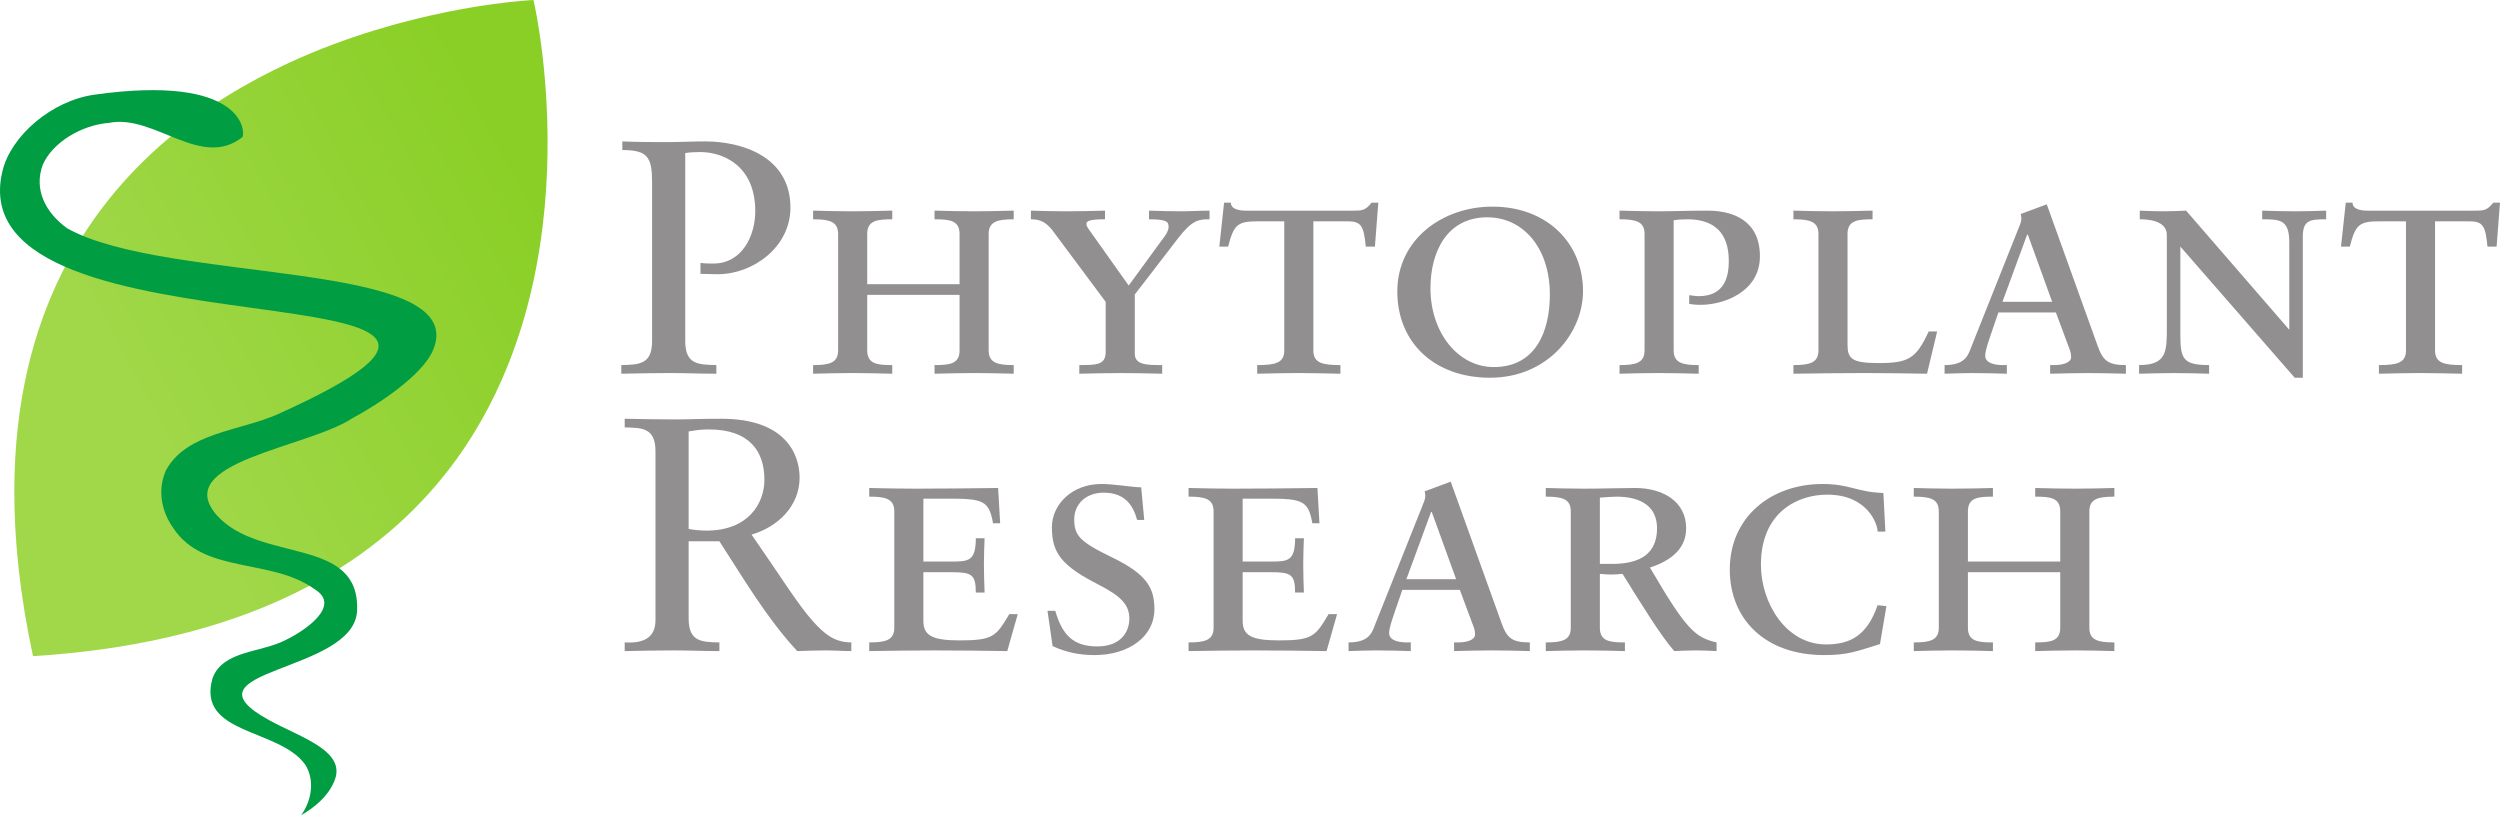
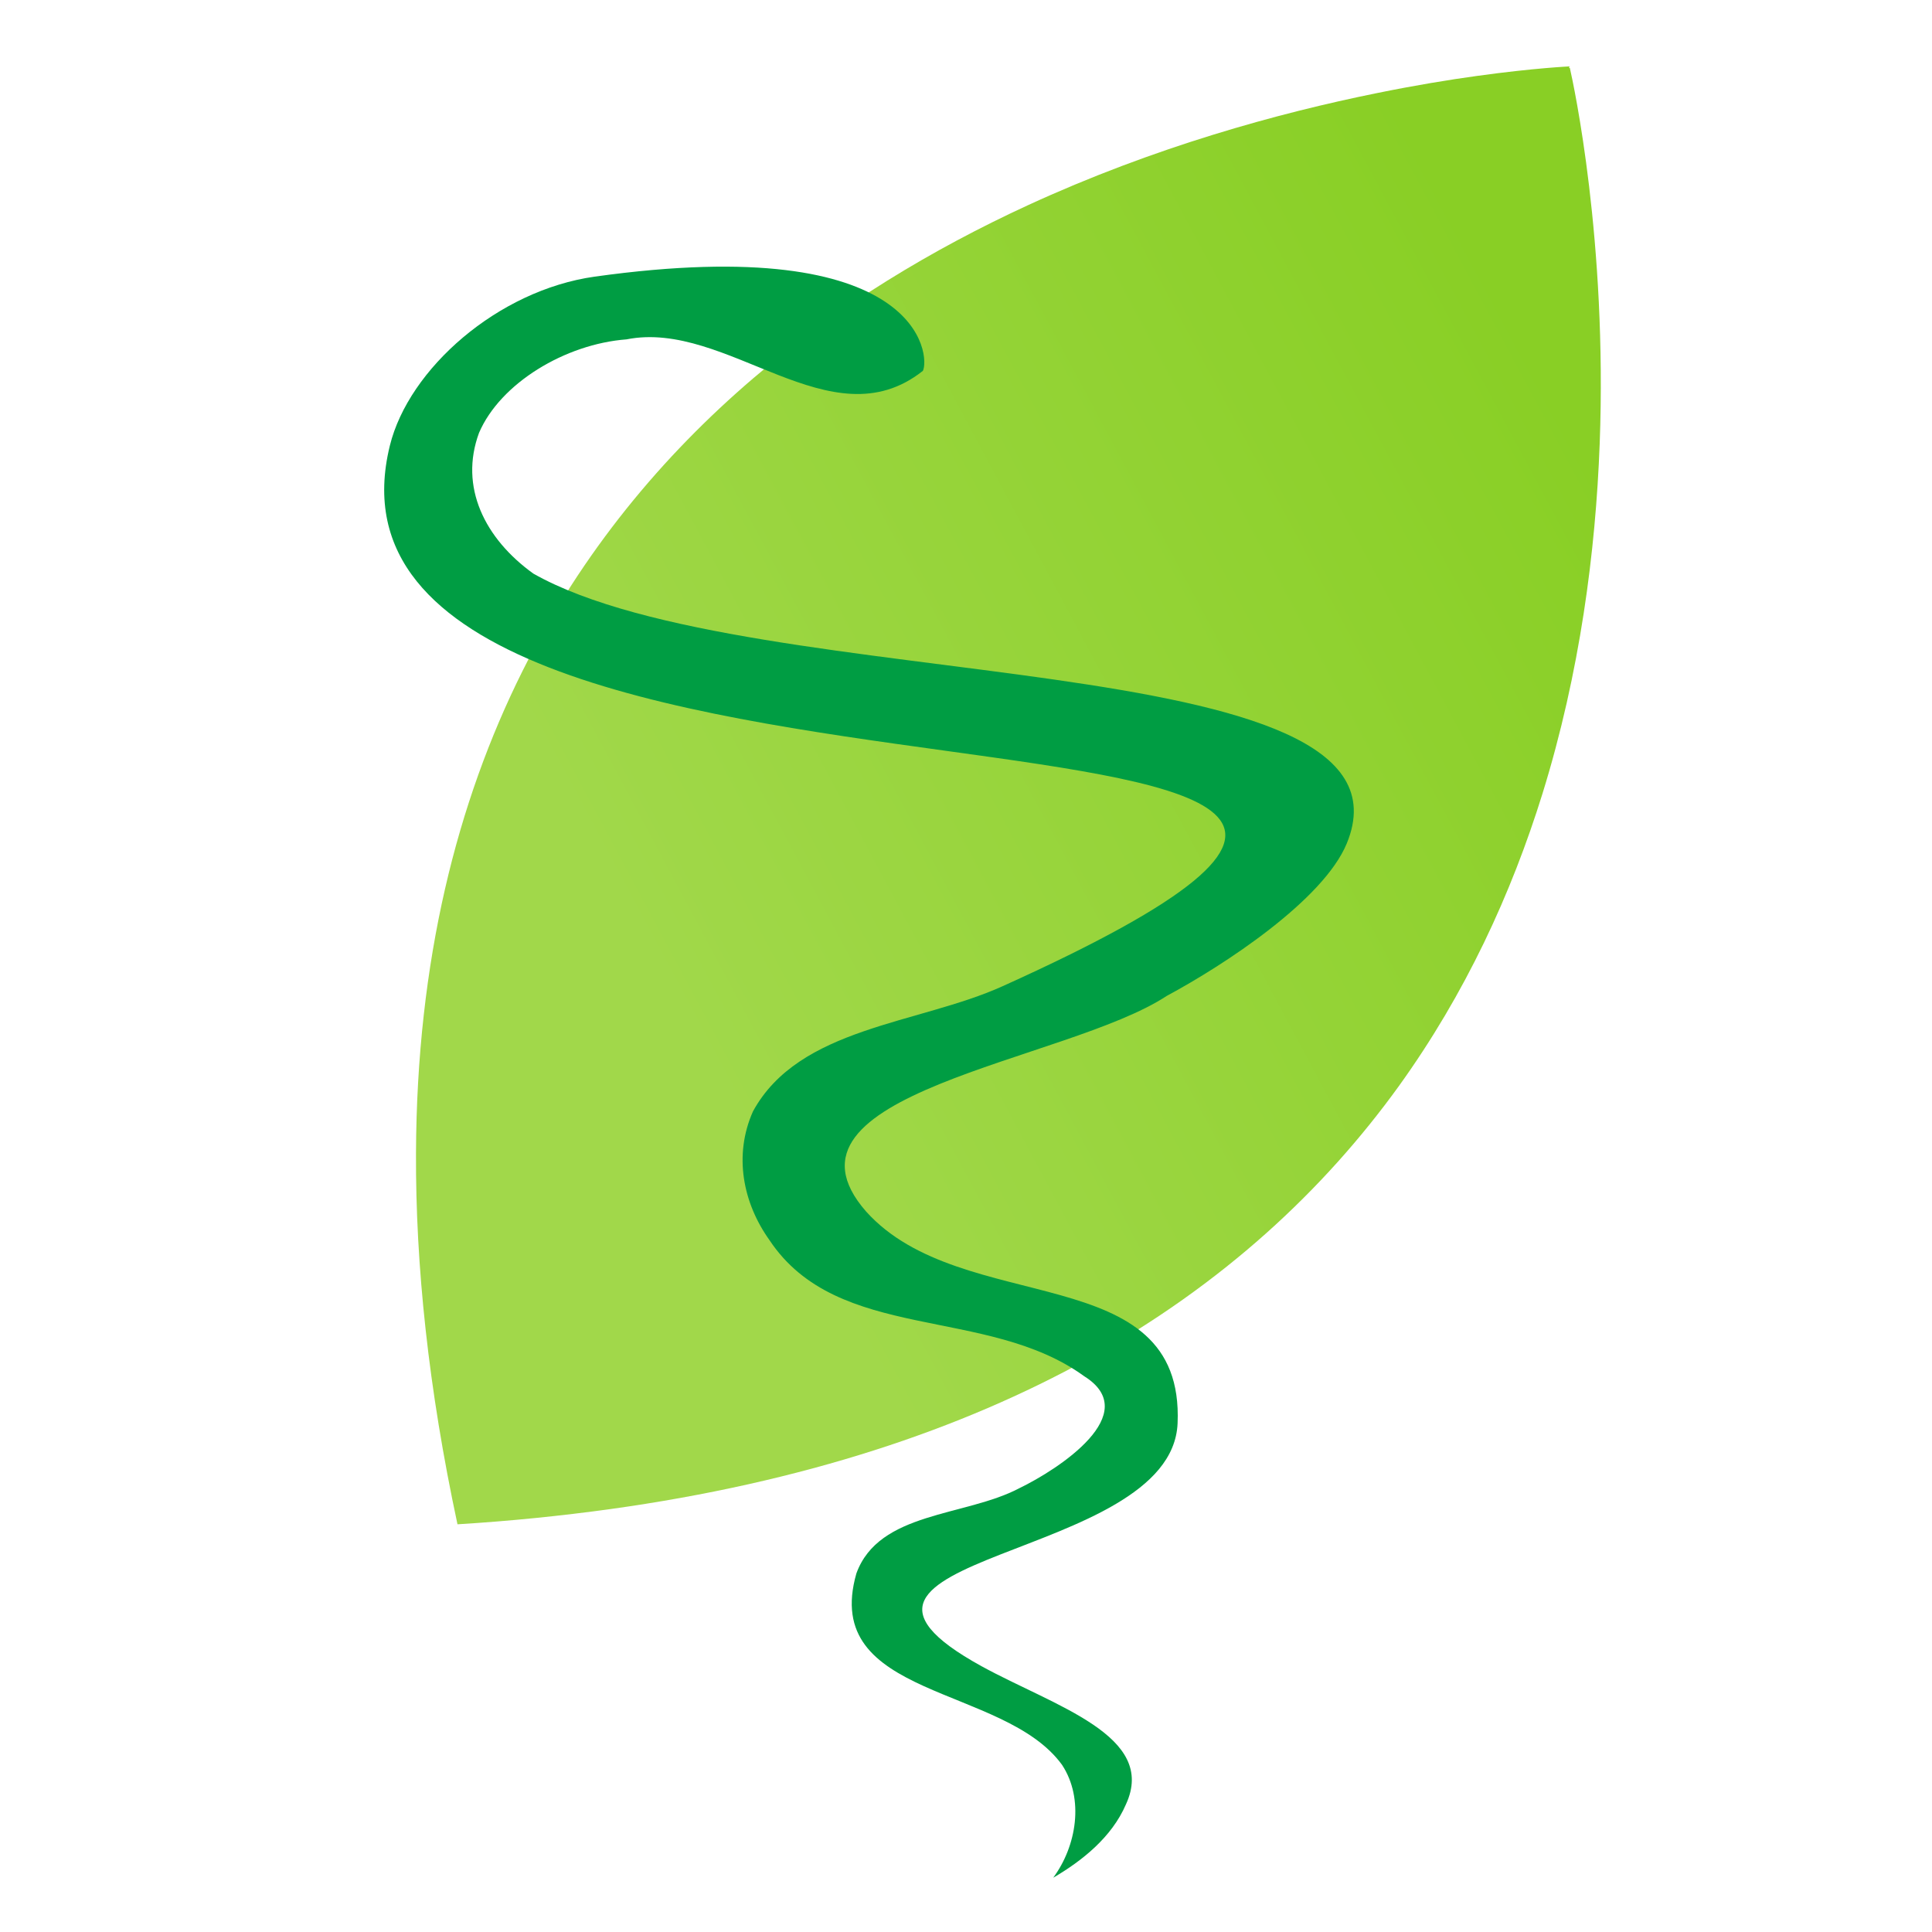
- <svg xmlns="http://www.w3.org/2000/svg" width="92" height="30" viewBox="0 0 92 30" fill="none">
-   <path d="M22.902 5.204C23.462 5.229 24.022 5.229 24.582 5.229C25.005 5.229 25.441 5.204 25.964 5.204C27.246 5.204 29.088 5.731 29.088 7.642C29.088 9.087 27.719 10.091 26.412 10.091C26.163 10.091 25.964 10.078 25.777 10.078V9.674C25.939 9.699 26.088 9.699 26.25 9.699C27.32 9.699 27.794 8.658 27.794 7.776C27.794 6.073 26.586 5.595 25.765 5.595C25.578 5.595 25.354 5.608 25.217 5.632V12.552C25.217 13.41 25.69 13.422 26.362 13.434V13.753C25.752 13.753 25.217 13.728 24.669 13.728C24.072 13.728 23.487 13.741 22.864 13.753V13.434C23.524 13.421 23.997 13.41 23.997 12.552V6.722C23.997 5.779 23.835 5.522 22.902 5.522V5.204Z" fill="#918F90" />
-   <path d="M30.843 8.609C30.843 8.144 30.507 8.07 29.922 8.07V7.751C30.395 7.764 30.881 7.776 31.354 7.776C31.852 7.776 32.374 7.763 32.835 7.751V8.07C32.288 8.07 31.914 8.107 31.914 8.609V10.459H35.312V8.609C35.312 8.107 34.939 8.07 34.391 8.07V7.751C34.852 7.764 35.374 7.776 35.872 7.776C36.345 7.776 36.831 7.763 37.304 7.751V8.07C36.719 8.07 36.383 8.144 36.383 8.609V12.896C36.383 13.361 36.719 13.435 37.304 13.435V13.753C36.831 13.741 36.345 13.728 35.872 13.728C35.374 13.728 34.852 13.741 34.391 13.753V13.435C34.939 13.435 35.312 13.398 35.312 12.896V10.851H31.914V12.896C31.914 13.398 32.288 13.435 32.835 13.435V13.753C32.374 13.741 31.852 13.728 31.354 13.728C30.881 13.728 30.395 13.741 29.922 13.753V13.435C30.507 13.435 30.843 13.361 30.843 12.896V8.609Z" fill="#918F90" />
-   <path d="M41.76 13.018C41.76 13.434 42.22 13.434 42.768 13.434V13.753C42.27 13.74 41.747 13.729 41.249 13.729C40.739 13.729 40.216 13.742 39.719 13.753V13.434C40.341 13.434 40.689 13.434 40.689 12.957V11.108L38.71 8.45C38.474 8.168 38.275 8.07 37.938 8.07V7.752C38.337 7.765 38.822 7.776 39.258 7.776C39.719 7.776 40.204 7.763 40.664 7.752V8.07C40.428 8.07 39.98 8.07 39.98 8.229C39.98 8.34 40.042 8.401 40.154 8.56L41.536 10.508L42.743 8.854C42.88 8.683 43.004 8.499 43.004 8.352C43.004 8.168 42.955 8.07 42.283 8.07V7.752C42.656 7.765 43.104 7.776 43.477 7.776C43.789 7.776 44.15 7.752 44.511 7.752V8.07C44.1 8.07 43.876 8.095 43.353 8.768L41.76 10.838V13.018Z" fill="#918F90" />
-   <path d="M47.261 8.144H46.315C45.556 8.144 45.407 8.242 45.195 9.075H44.871L45.046 7.458H45.295C45.295 7.69 45.581 7.752 45.842 7.752H49.813C50.099 7.752 50.249 7.752 50.473 7.458H50.722L50.597 9.075H50.261C50.186 8.291 50.087 8.144 49.576 8.144H48.332V12.896C48.332 13.361 48.668 13.435 49.327 13.435V13.753C48.792 13.742 48.269 13.728 47.772 13.728C47.299 13.728 46.813 13.741 46.265 13.753V13.435C46.925 13.435 47.261 13.361 47.261 12.896V8.144Z" fill="#918F90" />
-   <path d="M54.919 7.604C56.936 7.604 58.255 8.952 58.255 10.716C58.255 12.234 56.973 13.9 54.832 13.9C52.778 13.9 51.421 12.601 51.421 10.728C51.421 8.805 53.089 7.604 54.919 7.604ZM54.969 13.508C56.537 13.508 57.035 12.161 57.035 10.838C57.035 9.123 56.052 7.997 54.733 7.997C53.239 7.997 52.641 9.282 52.641 10.605C52.641 12.247 53.662 13.508 54.969 13.508Z" fill="#918F90" />
-   <path d="M60.52 8.609C60.52 8.144 60.184 8.07 59.599 8.07V7.751C60.072 7.764 60.558 7.776 61.031 7.776C61.591 7.776 62.151 7.751 62.823 7.751C63.856 7.751 64.765 8.168 64.765 9.43C64.765 10.765 63.395 11.218 62.586 11.218C62.35 11.218 62.213 11.193 62.163 11.181V10.863C62.213 10.863 62.387 10.899 62.512 10.899C63.507 10.899 63.62 10.116 63.62 9.601C63.62 8.536 63.047 8.07 62.101 8.07C61.889 8.07 61.715 8.083 61.591 8.107V12.896C61.591 13.361 61.927 13.435 62.512 13.435V13.753C62.051 13.741 61.528 13.728 61.031 13.728C60.558 13.728 60.072 13.741 59.599 13.753V13.435C60.184 13.435 60.52 13.361 60.52 12.896V8.609Z" fill="#918F90" />
-   <path d="M66.919 8.609C66.919 8.144 66.583 8.07 65.998 8.07V7.751C66.471 7.764 66.956 7.776 67.429 7.776C67.927 7.776 68.45 7.763 68.91 7.751V8.07C68.363 8.07 67.989 8.107 67.989 8.609V12.688C67.989 13.202 68.151 13.361 69.134 13.361C70.242 13.361 70.516 13.19 70.976 12.198H71.287L70.914 13.753C70.591 13.741 68.972 13.728 68.611 13.728C67.74 13.728 66.869 13.741 65.998 13.753V13.435C66.583 13.435 66.919 13.361 66.919 12.896V8.609Z" fill="#918F90" />
-   <path d="M75.445 13.435H75.595C75.906 13.435 76.217 13.349 76.217 13.141C76.217 12.994 76.18 12.896 76.117 12.736L75.657 11.499H73.541L73.267 12.296C73.217 12.455 73.056 12.871 73.056 13.092C73.056 13.386 73.466 13.435 73.703 13.435H73.852V13.753C73.429 13.741 73.006 13.729 72.582 13.729C72.259 13.729 71.897 13.742 71.561 13.753V13.435C72.197 13.435 72.383 13.177 72.483 12.92L74.263 8.45C74.325 8.303 74.387 8.156 74.387 8.046C74.387 7.984 74.375 7.935 74.362 7.874L75.321 7.519L77.188 12.712C77.387 13.275 77.574 13.435 78.233 13.435V13.753C77.76 13.741 77.3 13.729 76.839 13.729C76.379 13.729 75.906 13.742 75.445 13.753V13.435ZM74.624 8.633H74.599L73.69 11.107H75.52L74.624 8.633Z" fill="#918F90" />
-   <path d="M79.739 8.646C79.739 8.095 78.993 8.07 78.744 8.07V7.752C79.042 7.765 79.329 7.776 79.615 7.776C79.876 7.776 80.187 7.763 80.449 7.752L84.246 12.136V8.928C84.246 8.082 83.909 8.07 83.249 8.07V7.752C83.648 7.765 84.084 7.776 84.482 7.776C84.843 7.776 85.241 7.763 85.602 7.752V8.07C85.017 8.07 84.743 8.095 84.743 8.707V13.9H84.445L80.237 9.074V12.345C80.237 13.226 80.362 13.434 81.295 13.434V13.753C80.885 13.74 80.411 13.729 79.988 13.729C79.565 13.729 79.142 13.742 78.719 13.753V13.434C79.739 13.434 79.739 12.933 79.739 12.051V8.646Z" fill="#918F90" />
-   <path d="M88.54 8.144H87.594C86.834 8.144 86.685 8.242 86.473 9.075H86.149L86.324 7.458H86.573C86.573 7.69 86.859 7.752 87.121 7.752H91.091C91.378 7.752 91.527 7.752 91.751 7.458H92L91.875 9.075H91.539C91.465 8.291 91.365 8.144 90.855 8.144H89.61V12.896C89.61 13.361 89.946 13.435 90.606 13.435V13.753C90.071 13.742 89.548 13.728 89.05 13.728C88.577 13.728 88.091 13.741 87.544 13.753V13.435C88.204 13.435 88.54 13.361 88.54 12.896V8.144Z" fill="#918F90" />
-   <path d="M25.342 19.918V22.759C25.342 23.617 25.815 23.629 26.474 23.641V23.96C25.877 23.96 25.342 23.935 24.794 23.935C24.197 23.935 23.612 23.948 22.989 23.96V23.641C23.612 23.678 24.122 23.519 24.122 22.821V16.611C24.122 15.753 23.649 15.741 22.989 15.729V15.41C23.674 15.423 24.271 15.435 24.881 15.435C25.317 15.435 25.752 15.41 26.549 15.41C28.902 15.41 29.425 16.709 29.425 17.578C29.425 18.619 28.628 19.391 27.657 19.673C28.79 21.302 29.387 22.281 29.923 22.869C30.321 23.311 30.694 23.641 31.329 23.641V23.96C31.018 23.96 30.707 23.935 30.396 23.935C30.047 23.935 29.686 23.948 29.338 23.96C28.205 22.735 27.371 21.302 26.474 19.918H25.342ZM26.089 15.803C25.777 15.803 25.566 15.839 25.342 15.876V19.465C25.528 19.502 25.79 19.526 26.001 19.526C27.532 19.526 28.13 18.534 28.13 17.652C28.13 16.586 27.558 15.803 26.089 15.803" fill="#918F90" />
-   <path d="M37.067 23.96C36.171 23.947 35.287 23.935 34.391 23.935C33.594 23.935 32.785 23.948 31.988 23.96V23.641C32.573 23.641 32.91 23.567 32.91 23.102V18.816C32.91 18.35 32.573 18.276 31.988 18.276V17.958C32.549 17.971 33.109 17.983 33.669 17.983C34.689 17.983 35.722 17.97 36.731 17.958L36.806 19.256H36.544C36.395 18.424 36.184 18.35 34.901 18.35H33.98V20.665H35.013C35.636 20.665 35.91 20.652 35.91 19.808H36.233C36.221 20.126 36.208 20.456 36.208 20.787C36.208 21.118 36.221 21.461 36.233 21.804H35.91C35.91 21.13 35.748 21.057 35.013 21.057H33.98V22.845C33.98 23.372 34.279 23.567 35.312 23.567C36.569 23.567 36.656 23.409 37.142 22.6H37.453L37.067 23.96Z" fill="#918F90" />
-   <path d="M38.548 22.478H38.834C39.083 23.335 39.469 23.788 40.378 23.788C41.337 23.788 41.56 23.151 41.56 22.771C41.56 22.269 41.275 21.951 40.44 21.522C39.071 20.824 38.71 20.359 38.71 19.403C38.71 18.57 39.444 17.811 40.528 17.811C41.001 17.811 41.586 17.922 41.996 17.934L42.108 19.134H41.847C41.71 18.644 41.436 18.13 40.614 18.13C39.967 18.13 39.532 18.546 39.532 19.109C39.532 19.697 39.718 19.93 40.913 20.506C42.233 21.143 42.482 21.657 42.482 22.428C42.482 23.409 41.56 24.107 40.278 24.107C39.706 24.107 39.208 23.996 38.735 23.776L38.548 22.478Z" fill="#918F90" />
-   <path d="M48.818 23.96C47.922 23.947 47.038 23.935 46.141 23.935C45.345 23.935 44.536 23.948 43.739 23.96V23.641C44.324 23.641 44.66 23.567 44.66 23.102V18.816C44.66 18.35 44.324 18.276 43.739 18.276V17.958C44.299 17.971 44.859 17.983 45.419 17.983C46.44 17.983 47.474 17.97 48.481 17.958L48.556 19.256H48.295C48.145 18.424 47.934 18.35 46.652 18.35H45.73V20.665H46.764C47.386 20.665 47.66 20.652 47.66 19.808H47.983C47.971 20.126 47.959 20.456 47.959 20.787C47.959 21.118 47.971 21.461 47.983 21.804H47.66C47.66 21.13 47.498 21.057 46.764 21.057H45.73V22.845C45.73 23.372 46.029 23.567 47.062 23.567C48.319 23.567 48.407 23.409 48.892 22.6H49.204L48.818 23.96Z" fill="#918F90" />
-   <path d="M53.51 23.641H53.66C53.971 23.641 54.282 23.556 54.282 23.348C54.282 23.201 54.245 23.102 54.182 22.943L53.722 21.706H51.606L51.332 22.502C51.282 22.662 51.12 23.078 51.12 23.298C51.12 23.592 51.531 23.641 51.768 23.641H51.917V23.96C51.494 23.947 51.071 23.935 50.647 23.935C50.324 23.935 49.962 23.948 49.627 23.96V23.641C50.261 23.641 50.448 23.384 50.547 23.127L52.328 18.656C52.39 18.51 52.452 18.363 52.452 18.252C52.452 18.191 52.44 18.142 52.427 18.081L53.386 17.725L55.253 22.919C55.452 23.482 55.639 23.641 56.298 23.641V23.96C55.825 23.947 55.365 23.935 54.904 23.935C54.444 23.935 53.971 23.948 53.51 23.96L53.51 23.641ZM52.689 18.84H52.664L51.755 21.314H53.585L52.689 18.84Z" fill="#918F90" />
-   <path d="M57.805 18.816C57.805 18.35 57.469 18.277 56.884 18.277V17.958C57.357 17.971 57.842 17.983 58.315 17.983C58.913 17.983 59.746 17.958 60.17 17.958C61.203 17.958 62.05 18.46 62.05 19.44C62.05 20.139 61.577 20.604 60.718 20.886C62.05 23.163 62.373 23.458 63.17 23.641V23.96C62.933 23.947 62.659 23.935 62.423 23.935C62.149 23.935 61.888 23.948 61.614 23.96C61.129 23.421 60.357 22.159 59.709 21.118C59.585 21.131 59.423 21.143 59.298 21.143C59.162 21.143 59 21.13 58.875 21.118V23.102C58.875 23.604 59.249 23.641 59.797 23.641V23.96C59.336 23.947 58.813 23.935 58.315 23.935C57.842 23.935 57.357 23.948 56.884 23.96V23.641C57.469 23.641 57.805 23.568 57.805 23.102V18.816ZM59.336 20.751C60.382 20.751 60.979 20.359 60.979 19.44C60.979 18.669 60.431 18.277 59.485 18.277C59.373 18.277 59 18.301 58.875 18.313V20.751L59.336 20.751Z" fill="#918F90" />
-   <path d="M69.183 23.702C68.337 23.96 68.025 24.107 67.129 24.107C64.926 24.107 63.656 22.759 63.656 20.959C63.656 19.024 65.175 17.811 67.067 17.811C68.088 17.811 68.299 18.105 69.308 18.142L69.382 19.563H69.096C69.096 19.281 68.722 18.203 67.241 18.203C66.158 18.203 64.802 18.84 64.802 20.787C64.802 22.184 65.723 23.715 67.192 23.715C68.038 23.715 68.698 23.433 69.096 22.27L69.42 22.306L69.183 23.702Z" fill="#918F90" />
-   <path d="M71.348 18.816C71.348 18.35 71.012 18.277 70.427 18.277V17.958C70.9 17.971 71.386 17.983 71.859 17.983C72.356 17.983 72.879 17.97 73.34 17.958V18.277C72.792 18.277 72.419 18.313 72.419 18.816V20.665H75.817V18.816C75.817 18.313 75.444 18.277 74.896 18.277V17.958C75.356 17.971 75.879 17.983 76.377 17.983C76.85 17.983 77.336 17.97 77.809 17.958V18.277C77.224 18.277 76.888 18.35 76.888 18.816V23.102C76.888 23.568 77.224 23.641 77.809 23.641V23.96C77.336 23.947 76.85 23.935 76.377 23.935C75.879 23.935 75.356 23.948 74.896 23.96V23.641C75.444 23.641 75.817 23.604 75.817 23.102V21.057H72.419V23.102C72.419 23.604 72.792 23.641 73.34 23.641V23.96C72.879 23.947 72.356 23.935 71.859 23.935C71.386 23.935 70.9 23.948 70.427 23.96V23.641C71.012 23.641 71.348 23.568 71.348 23.102V18.816Z" fill="#918F90" />
-   <path d="M18.111 0.157C17.637 0.221 17.072 0.314 16.438 0.443C14.819 0.771 12.754 1.335 10.651 2.304C9.103 3.019 7.534 3.951 6.107 5.171C4.615 6.449 3.279 8.038 2.288 10.021C1.209 12.183 0.539 14.812 0.527 18.003C0.518 19.854 0.731 21.896 1.214 24.146H1.219C2.099 24.092 2.934 24.007 3.736 23.897C6.955 23.45 9.559 22.572 11.662 21.408C13.897 20.169 15.566 18.607 16.805 16.891C17.911 15.356 18.672 13.698 19.186 12.044C19.807 10.037 20.066 8.033 20.133 6.252C20.259 2.885 19.704 0.313 19.638 0.027L19.622 0.022L19.634 0.005C19.633 0.001 19.632 0 19.632 0C19.632 0 19.06 0.025 18.111 0.156" fill="url(#paint0_linear_661_15594)" />
-   <path d="M8.922 5.044C7.399 6.251 5.684 4.188 4.014 4.521C2.999 4.599 1.924 5.248 1.572 6.069C1.241 6.965 1.666 7.82 2.47 8.4C6.107 10.459 17.323 9.526 15.943 12.87C15.555 13.809 13.916 14.882 12.96 15.395C11.297 16.489 6.258 17 7.982 18.966C9.575 20.737 13.258 19.722 13.141 22.474C13.043 24.784 6.48 24.62 9.896 26.498C11.1 27.159 12.812 27.647 12.285 28.786C12.049 29.333 11.556 29.723 11.081 30C11.468 29.477 11.597 28.695 11.227 28.132C10.263 26.796 7.224 27.044 7.821 24.96C8.194 23.931 9.621 24.021 10.515 23.551C11.176 23.232 12.581 22.311 11.593 21.693C9.98 20.521 7.515 21.146 6.381 19.439C5.94 18.822 5.785 18.034 6.108 17.307C6.871 15.907 8.843 15.864 10.239 15.236C23.041 9.46 -1.703 13.59 0.094 6.281C0.407 5.008 1.883 3.707 3.486 3.482C8.921 2.723 9.041 4.812 8.922 5.044Z" fill="#009D43" />
-   <defs>
-     <linearGradient id="paint0_linear_661_15594" x1="4.681" y1="15.476" x2="20.326" y2="7.105" gradientUnits="userSpaceOnUse">
-       <stop stop-color="#A1D84A" />
-       <stop offset="0.004" stop-color="#A1D84A" />
-       <stop offset="1" stop-color="#89CF25" />
+ <svg xmlns="http://www.w3.org/2000/svg" width="32" height="32" viewBox="0 0 31.999 31.999" fill="none" version="1.1" id="svg22">
+   <path d="m 24.473,1.256 c -0.474,0.065 -1.04,0.158 -1.673,0.287 -1.619,0.328 -3.684,0.892 -5.786,1.861 -1.549,0.715 -3.117,1.647 -4.544,2.866 -1.493,1.278 -2.829,2.868 -3.819,4.85 -1.079,2.162 -1.749,4.79 -1.761,7.982 -0.008,1.851 0.205,3.893 0.687,6.144 h 0.005 c 0.88,-0.054 1.715,-0.14 2.516,-0.25 3.219,-0.447 5.824,-1.325 7.926,-2.488 2.235,-1.239 3.904,-2.802 5.143,-4.517 1.106,-1.536 1.867,-3.193 2.381,-4.848 0.622,-2.007 0.88,-4.011 0.947,-5.792 0.126,-3.367 -0.429,-5.939 -0.494,-6.225 l -0.017,-0.005 0.012,-0.016 c -9e-4,-0.004 -0.001,-0.005 -0.001,-0.005 0,0 -0.573,0.025 -1.521,0.156" fill="url(#paint0_linear_661_15594)" id="path19" style="fill:url(#paint0_linear_661_15594)" />
+   <path d="m 15.284,6.143 c -1.523,1.207 -3.238,-0.856 -4.908,-0.522 -1.016,0.077 -2.09,0.727 -2.442,1.548 -0.331,0.896 0.094,1.751 0.899,2.331 3.636,2.06 14.852,1.127 13.473,4.47 -0.388,0.939 -2.027,2.012 -2.982,2.525 -1.663,1.094 -6.702,1.605 -4.978,3.572 1.592,1.77 5.276,0.756 5.158,3.507 -0.098,2.31 -6.66,2.147 -3.245,4.024 1.204,0.661 2.916,1.149 2.389,2.288 -0.236,0.547 -0.729,0.936 -1.204,1.214 0.387,-0.523 0.516,-1.305 0.147,-1.868 -0.964,-1.335 -4.003,-1.087 -3.407,-3.172 0.373,-1.028 1.8,-0.939 2.694,-1.409 0.661,-0.319 2.067,-1.24 1.078,-1.858 -1.613,-1.172 -4.078,-0.547 -5.212,-2.254 -0.44,-0.616 -0.596,-1.405 -0.273,-2.131 0.763,-1.4 2.736,-1.443 4.131,-2.072 12.802,-5.775 -11.941,-1.645 -10.145,-8.955 0.313,-1.273 1.789,-2.574 3.392,-2.799 5.435,-0.76 5.555,1.33 5.436,1.561 z" fill="#009d43" id="path20" />
+   <defs id="defs22">
+     <linearGradient id="paint0_linear_661_15594" x1="4.681" y1="15.476" x2="20.326" y2="7.105" gradientUnits="userSpaceOnUse" gradientTransform="translate(6.361857,1.099169)">
+       <stop stop-color="#A1D84A" id="stop20" />
+       <stop offset="0.004" stop-color="#A1D84A" id="stop21" />
+       <stop offset="1" stop-color="#89CF25" id="stop22" />
    </linearGradient>
  </defs>
</svg>
